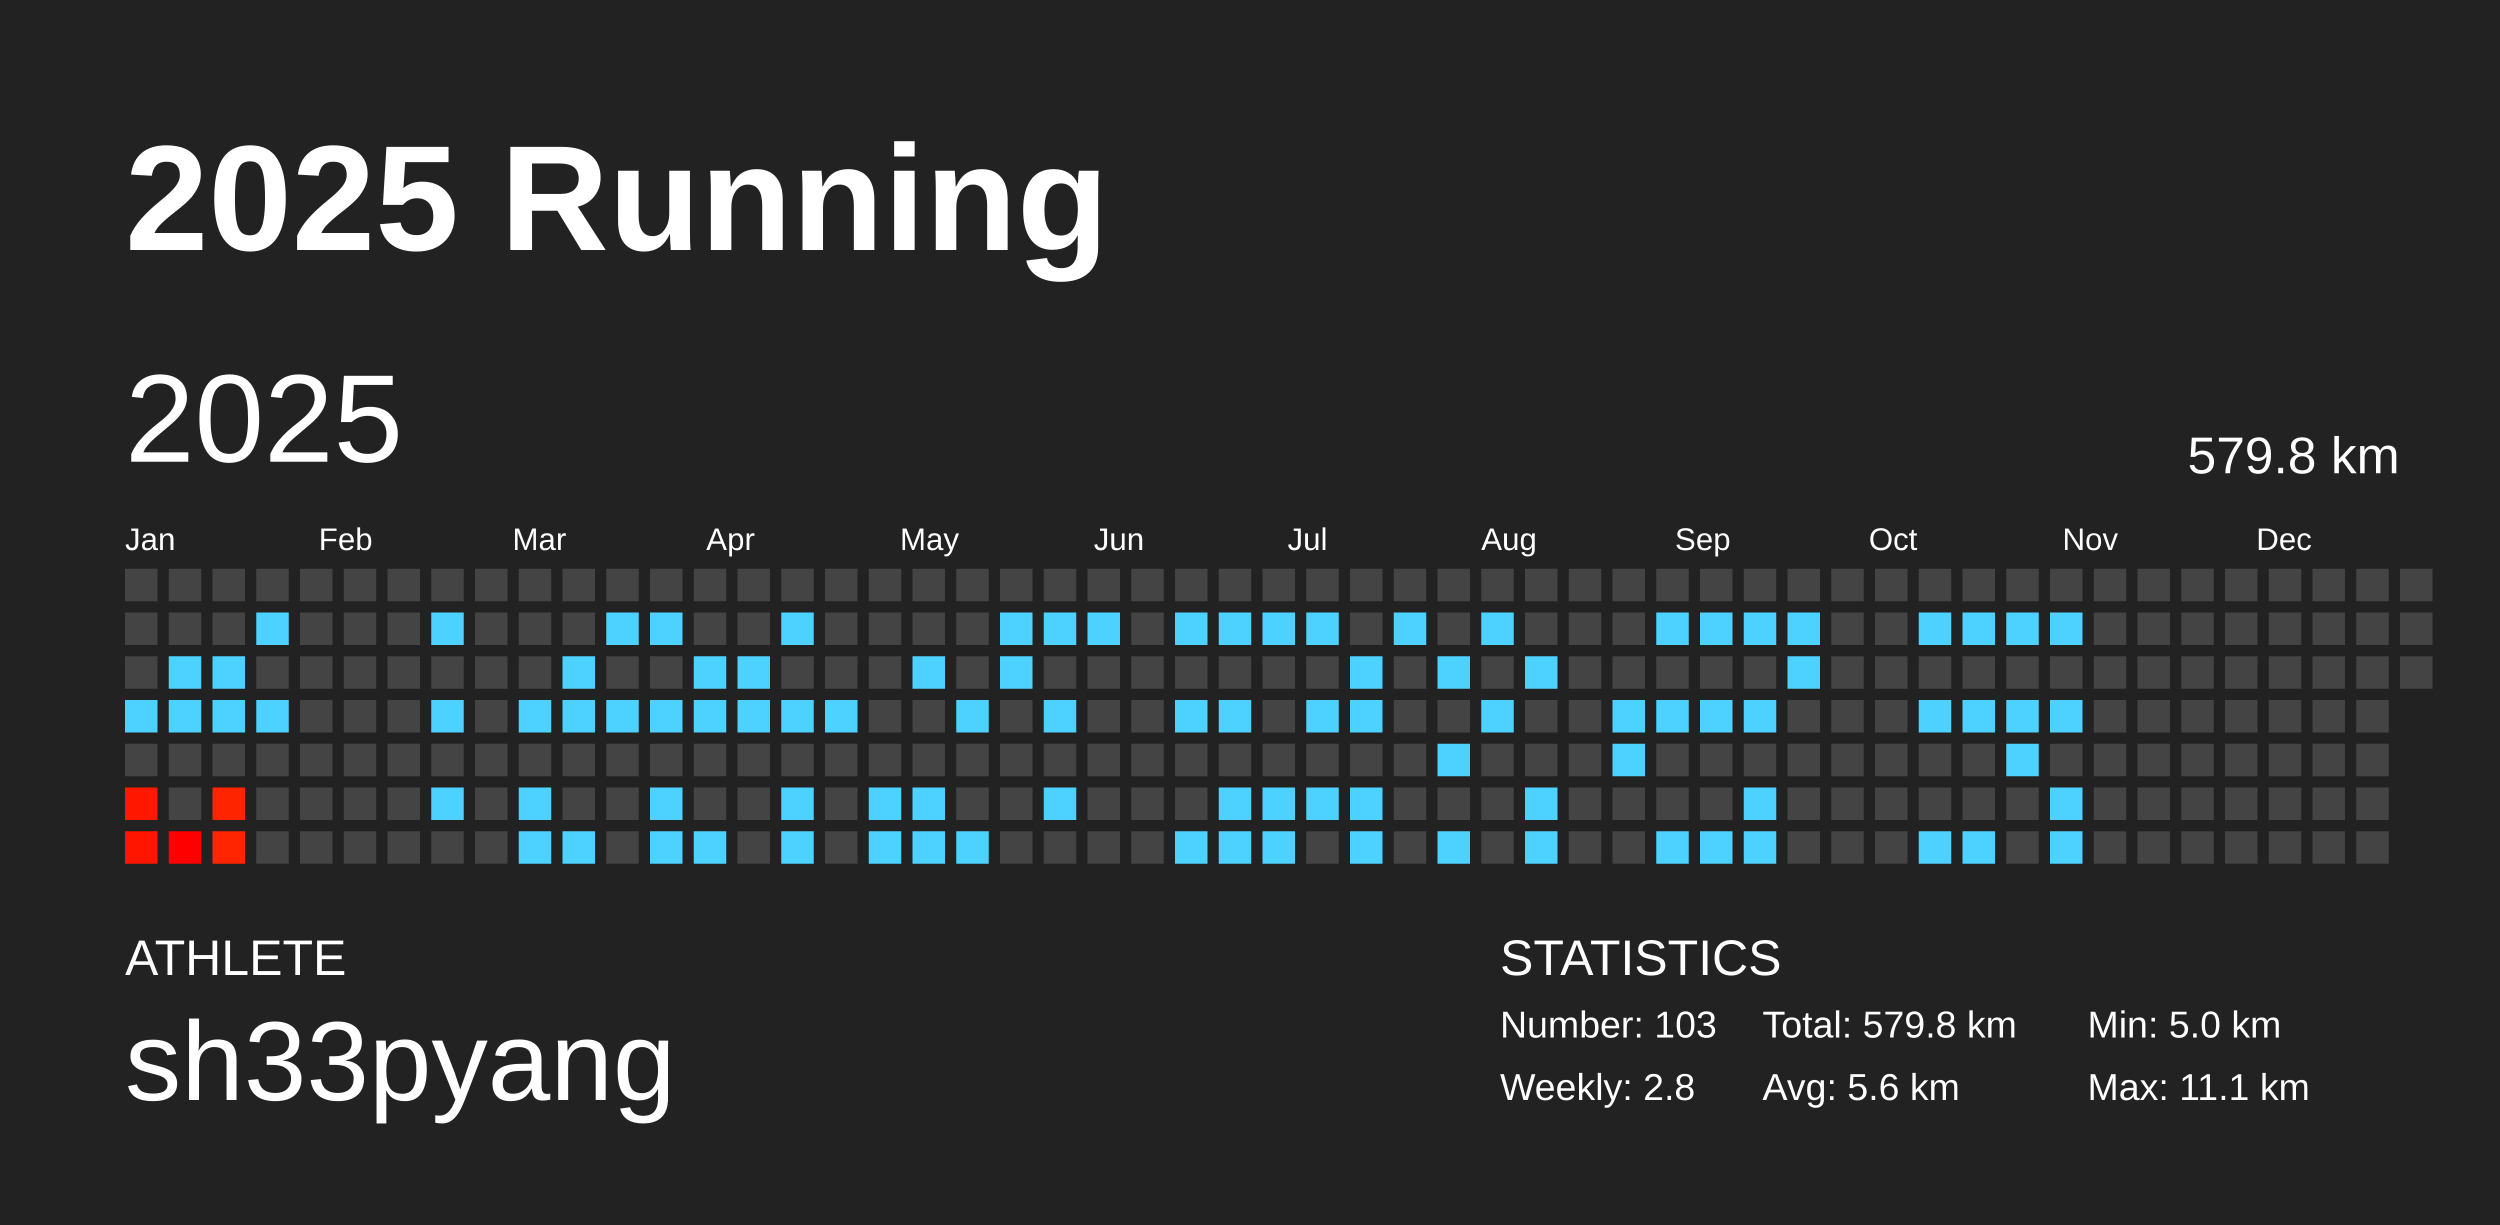
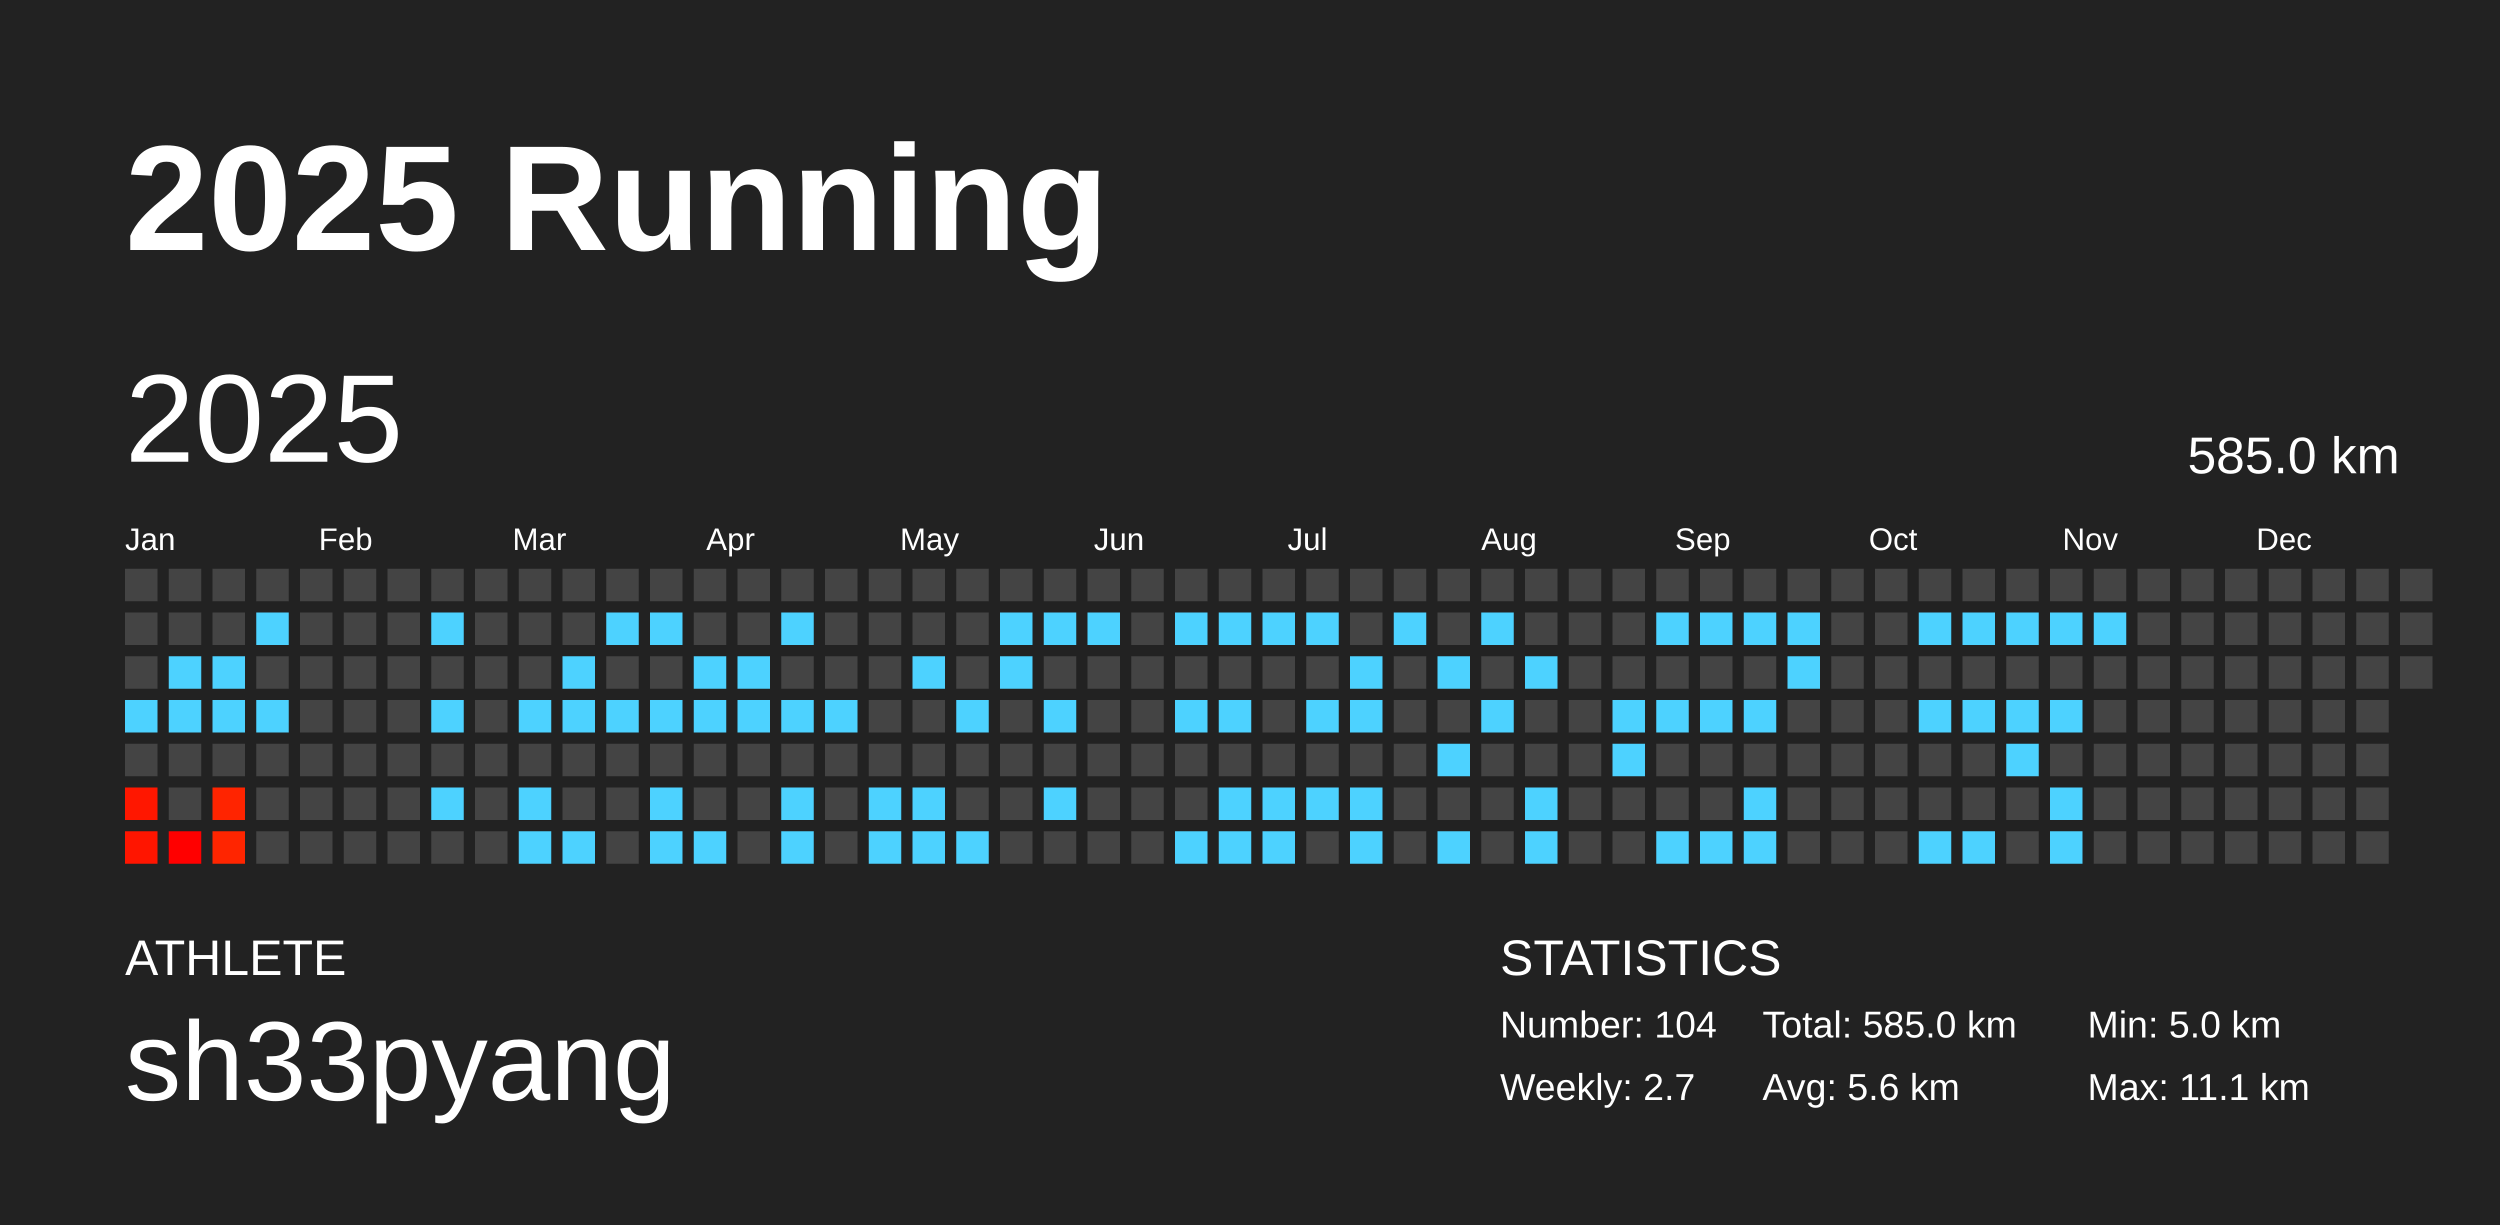
<svg xmlns="http://www.w3.org/2000/svg" baseProfile="full" height="98mm" version="1.1" viewBox="0,0,200,98" width="200mm">
  <defs />
  <rect fill="#222222" height="98" width="200" x="0" y="0" />
  <text fill="#FFFFFF" style="font-size:12px; font-family:Arial; font-weight:bold;" x="10" y="20">2025 Running</text>
  <text fill="#FFFFFF" style="font-size:4px; font-family:Arial" x="10" y="78">ATHLETE</text>
  <text fill="#FFFFFF" style="font-size:9px; font-family:Arial" x="10" y="88">sh33pyang</text>
  <text fill="#FFFFFF" style="font-size:4px; font-family:Arial" x="120" y="78">STATISTICS</text>
-   <text fill="#FFFFFF" style="font-size:3px; font-family:Arial" x="120" y="83">Number: 103</text>
-   <text fill="#FFFFFF" style="font-size:3px; font-family:Arial" x="120" y="88">Weekly: 2.8</text>
-   <text fill="#FFFFFF" style="font-size:3px; font-family:Arial" x="141" y="83">Total: 579.8 km</text>
+   <text fill="#FFFFFF" style="font-size:3px; font-family:Arial" x="120" y="83">Number: 104</text>
+   <text fill="#FFFFFF" style="font-size:3px; font-family:Arial" x="120" y="88">Weekly: 2.7</text>
+   <text fill="#FFFFFF" style="font-size:3px; font-family:Arial" x="141" y="83">Total: 585.0 km</text>
  <text fill="#FFFFFF" style="font-size:3px; font-family:Arial" x="141" y="88">Avg: 5.6 km</text>
  <text fill="#FFFFFF" style="font-size:3px; font-family:Arial" x="167" y="83">Min: 5.0 km</text>
  <text fill="#FFFFFF" style="font-size:3px; font-family:Arial" x="167" y="88">Max: 11.1 km</text>
  <text dominant-baseline="hanging" fill="#FFFFFF" style="font-size:10.0px; font-family:Arial;" x="10" y="30">2025</text>
-   <text dominant-baseline="hanging" fill="#FFFFFF" style="font-size:4.125px; font-family:Arial;" x="175" y="35">579.8 km</text>
+   <text dominant-baseline="hanging" fill="#FFFFFF" style="font-size:4.125px; font-family:Arial;" x="175" y="35">585.0 km</text>
  <text fill="#FFFFFF" style="font-size:2.5px; font-family:Arial" x="10.0" y="44">Jan</text>
  <text fill="#FFFFFF" style="font-size:2.5px; font-family:Arial" x="25.5" y="44">Feb</text>
  <text fill="#FFFFFF" style="font-size:2.5px; font-family:Arial" x="41.0" y="44">Mar</text>
  <text fill="#FFFFFF" style="font-size:2.5px; font-family:Arial" x="56.5" y="44">Apr</text>
  <text fill="#FFFFFF" style="font-size:2.5px; font-family:Arial" x="72.0" y="44">May</text>
  <text fill="#FFFFFF" style="font-size:2.5px; font-family:Arial" x="87.5" y="44">Jun</text>
  <text fill="#FFFFFF" style="font-size:2.5px; font-family:Arial" x="103.0" y="44">Jul</text>
  <text fill="#FFFFFF" style="font-size:2.5px; font-family:Arial" x="118.5" y="44">Aug</text>
  <text fill="#FFFFFF" style="font-size:2.5px; font-family:Arial" x="134.0" y="44">Sep</text>
  <text fill="#FFFFFF" style="font-size:2.5px; font-family:Arial" x="149.5" y="44">Oct</text>
  <text fill="#FFFFFF" style="font-size:2.5px; font-family:Arial" x="165.0" y="44">Nov</text>
  <text fill="#FFFFFF" style="font-size:2.5px; font-family:Arial" x="180.5" y="44">Dec</text>
  <rect fill="#444444" height="2.6" width="2.6" x="10.0" y="45.5" />
  <rect fill="#444444" height="2.6" width="2.6" x="10.0" y="49.0" />
  <rect fill="#444444" height="2.6" width="2.6" x="10.0" y="52.5" />
  <rect fill="#4dd2ff" height="2.6" width="2.6" x="10.0" y="56.0" />
  <rect fill="#444444" height="2.6" width="2.6" x="10.0" y="59.5" />
  <rect fill="#ff1700" height="2.6" width="2.6" x="10.0" y="63.0" />
  <rect fill="#ff1500" height="2.6" width="2.6" x="10.0" y="66.5" />
  <rect fill="#444444" height="2.6" width="2.6" x="13.5" y="45.5" />
  <rect fill="#444444" height="2.6" width="2.6" x="13.5" y="49.0" />
  <rect fill="#4dd2ff" height="2.6" width="2.6" x="13.5" y="52.5" />
  <rect fill="#4dd2ff" height="2.6" width="2.6" x="13.5" y="56.0" />
  <rect fill="#444444" height="2.6" width="2.6" x="13.5" y="59.5" />
  <rect fill="#444444" height="2.6" width="2.6" x="13.5" y="63.0" />
  <rect fill="#ff0000" height="2.6" width="2.6" x="13.5" y="66.5" />
  <rect fill="#444444" height="2.6" width="2.6" x="17.0" y="45.5" />
  <rect fill="#444444" height="2.6" width="2.6" x="17.0" y="49.0" />
  <rect fill="#4dd2ff" height="2.6" width="2.6" x="17.0" y="52.5" />
  <rect fill="#4dd2ff" height="2.6" width="2.6" x="17.0" y="56.0" />
  <rect fill="#444444" height="2.6" width="2.6" x="17.0" y="59.5" />
  <rect fill="#ff2400" height="2.6" width="2.6" x="17.0" y="63.0" />
  <rect fill="#ff2500" height="2.6" width="2.6" x="17.0" y="66.5" />
  <rect fill="#444444" height="2.6" width="2.6" x="20.5" y="45.5" />
  <rect fill="#4dd2ff" height="2.6" width="2.6" x="20.5" y="49.0" />
  <rect fill="#444444" height="2.6" width="2.6" x="20.5" y="52.5" />
  <rect fill="#4dd2ff" height="2.6" width="2.6" x="20.5" y="56.0" />
  <rect fill="#444444" height="2.6" width="2.6" x="20.5" y="59.5" />
  <rect fill="#444444" height="2.6" width="2.6" x="20.5" y="63.0" />
  <rect fill="#444444" height="2.6" width="2.6" x="20.5" y="66.5" />
  <rect fill="#444444" height="2.6" width="2.6" x="24.0" y="45.5" />
  <rect fill="#444444" height="2.6" width="2.6" x="24.0" y="49.0" />
  <rect fill="#444444" height="2.6" width="2.6" x="24.0" y="52.5" />
  <rect fill="#444444" height="2.6" width="2.6" x="24.0" y="56.0" />
  <rect fill="#444444" height="2.6" width="2.6" x="24.0" y="59.5" />
  <rect fill="#444444" height="2.6" width="2.6" x="24.0" y="63.0" />
  <rect fill="#444444" height="2.6" width="2.6" x="24.0" y="66.5" />
  <rect fill="#444444" height="2.6" width="2.6" x="27.5" y="45.5" />
  <rect fill="#444444" height="2.6" width="2.6" x="27.5" y="49.0" />
  <rect fill="#444444" height="2.6" width="2.6" x="27.5" y="52.5" />
  <rect fill="#444444" height="2.6" width="2.6" x="27.5" y="56.0" />
  <rect fill="#444444" height="2.6" width="2.6" x="27.5" y="59.5" />
  <rect fill="#444444" height="2.6" width="2.6" x="27.5" y="63.0" />
  <rect fill="#444444" height="2.6" width="2.6" x="27.5" y="66.5" />
  <rect fill="#444444" height="2.6" width="2.6" x="31.0" y="45.5" />
  <rect fill="#444444" height="2.6" width="2.6" x="31.0" y="49.0" />
  <rect fill="#444444" height="2.6" width="2.6" x="31.0" y="52.5" />
  <rect fill="#444444" height="2.6" width="2.6" x="31.0" y="56.0" />
  <rect fill="#444444" height="2.6" width="2.6" x="31.0" y="59.5" />
  <rect fill="#444444" height="2.6" width="2.6" x="31.0" y="63.0" />
  <rect fill="#444444" height="2.6" width="2.6" x="31.0" y="66.5" />
  <rect fill="#444444" height="2.6" width="2.6" x="34.5" y="45.5" />
  <rect fill="#4dd2ff" height="2.6" width="2.6" x="34.5" y="49.0" />
  <rect fill="#444444" height="2.6" width="2.6" x="34.5" y="52.5" />
  <rect fill="#4dd2ff" height="2.6" width="2.6" x="34.5" y="56.0" />
  <rect fill="#444444" height="2.6" width="2.6" x="34.5" y="59.5" />
  <rect fill="#4dd2ff" height="2.6" width="2.6" x="34.5" y="63.0" />
  <rect fill="#444444" height="2.6" width="2.6" x="34.5" y="66.5" />
  <rect fill="#444444" height="2.6" width="2.6" x="38.0" y="45.5" />
  <rect fill="#444444" height="2.6" width="2.6" x="38.0" y="49.0" />
  <rect fill="#444444" height="2.6" width="2.6" x="38.0" y="52.5" />
  <rect fill="#444444" height="2.6" width="2.6" x="38.0" y="56.0" />
  <rect fill="#444444" height="2.6" width="2.6" x="38.0" y="59.5" />
  <rect fill="#444444" height="2.6" width="2.6" x="38.0" y="63.0" />
  <rect fill="#444444" height="2.6" width="2.6" x="38.0" y="66.5" />
  <rect fill="#444444" height="2.6" width="2.6" x="41.5" y="45.5" />
  <rect fill="#444444" height="2.6" width="2.6" x="41.5" y="49.0" />
  <rect fill="#444444" height="2.6" width="2.6" x="41.5" y="52.5" />
  <rect fill="#4dd2ff" height="2.6" width="2.6" x="41.5" y="56.0" />
  <rect fill="#444444" height="2.6" width="2.6" x="41.5" y="59.5" />
  <rect fill="#4dd2ff" height="2.6" width="2.6" x="41.5" y="63.0" />
  <rect fill="#4dd2ff" height="2.6" width="2.6" x="41.5" y="66.5" />
  <rect fill="#444444" height="2.6" width="2.6" x="45.0" y="45.5" />
  <rect fill="#444444" height="2.6" width="2.6" x="45.0" y="49.0" />
  <rect fill="#4dd2ff" height="2.6" width="2.6" x="45.0" y="52.5" />
  <rect fill="#4dd2ff" height="2.6" width="2.6" x="45.0" y="56.0" />
  <rect fill="#444444" height="2.6" width="2.6" x="45.0" y="59.5" />
  <rect fill="#444444" height="2.6" width="2.6" x="45.0" y="63.0" />
  <rect fill="#4dd2ff" height="2.6" width="2.6" x="45.0" y="66.5" />
  <rect fill="#444444" height="2.6" width="2.6" x="48.5" y="45.5" />
  <rect fill="#4dd2ff" height="2.6" width="2.6" x="48.5" y="49.0" />
  <rect fill="#444444" height="2.6" width="2.6" x="48.5" y="52.5" />
  <rect fill="#4dd2ff" height="2.6" width="2.6" x="48.5" y="56.0" />
  <rect fill="#444444" height="2.6" width="2.6" x="48.5" y="59.5" />
  <rect fill="#444444" height="2.6" width="2.6" x="48.5" y="63.0" />
  <rect fill="#444444" height="2.6" width="2.6" x="48.5" y="66.5" />
  <rect fill="#444444" height="2.6" width="2.6" x="52.0" y="45.5" />
  <rect fill="#4dd2ff" height="2.6" width="2.6" x="52.0" y="49.0" />
  <rect fill="#444444" height="2.6" width="2.6" x="52.0" y="52.5" />
  <rect fill="#4dd2ff" height="2.6" width="2.6" x="52.0" y="56.0" />
  <rect fill="#444444" height="2.6" width="2.6" x="52.0" y="59.5" />
  <rect fill="#4dd2ff" height="2.6" width="2.6" x="52.0" y="63.0" />
  <rect fill="#4dd2ff" height="2.6" width="2.6" x="52.0" y="66.5" />
  <rect fill="#444444" height="2.6" width="2.6" x="55.5" y="45.5" />
  <rect fill="#444444" height="2.6" width="2.6" x="55.5" y="49.0" />
  <rect fill="#4dd2ff" height="2.6" width="2.6" x="55.5" y="52.5" />
  <rect fill="#4dd2ff" height="2.6" width="2.6" x="55.5" y="56.0" />
  <rect fill="#444444" height="2.6" width="2.6" x="55.5" y="59.5" />
  <rect fill="#444444" height="2.6" width="2.6" x="55.5" y="63.0" />
  <rect fill="#4dd2ff" height="2.6" width="2.6" x="55.5" y="66.5" />
  <rect fill="#444444" height="2.6" width="2.6" x="59.0" y="45.5" />
  <rect fill="#444444" height="2.6" width="2.6" x="59.0" y="49.0" />
  <rect fill="#4dd2ff" height="2.6" width="2.6" x="59.0" y="52.5" />
  <rect fill="#4dd2ff" height="2.6" width="2.6" x="59.0" y="56.0" />
  <rect fill="#444444" height="2.6" width="2.6" x="59.0" y="59.5" />
  <rect fill="#444444" height="2.6" width="2.6" x="59.0" y="63.0" />
  <rect fill="#444444" height="2.6" width="2.6" x="59.0" y="66.5" />
  <rect fill="#444444" height="2.6" width="2.6" x="62.5" y="45.5" />
  <rect fill="#4dd2ff" height="2.6" width="2.6" x="62.5" y="49.0" />
  <rect fill="#444444" height="2.6" width="2.6" x="62.5" y="52.5" />
  <rect fill="#4dd2ff" height="2.6" width="2.6" x="62.5" y="56.0" />
  <rect fill="#444444" height="2.6" width="2.6" x="62.5" y="59.5" />
  <rect fill="#4dd2ff" height="2.6" width="2.6" x="62.5" y="63.0" />
  <rect fill="#4dd2ff" height="2.6" width="2.6" x="62.5" y="66.5" />
  <rect fill="#444444" height="2.6" width="2.6" x="66.0" y="45.5" />
  <rect fill="#444444" height="2.6" width="2.6" x="66.0" y="49.0" />
  <rect fill="#444444" height="2.6" width="2.6" x="66.0" y="52.5" />
  <rect fill="#4dd2ff" height="2.6" width="2.6" x="66.0" y="56.0" />
  <rect fill="#444444" height="2.6" width="2.6" x="66.0" y="59.5" />
  <rect fill="#444444" height="2.6" width="2.6" x="66.0" y="63.0" />
  <rect fill="#444444" height="2.6" width="2.6" x="66.0" y="66.5" />
  <rect fill="#444444" height="2.6" width="2.6" x="69.5" y="45.5" />
  <rect fill="#444444" height="2.6" width="2.6" x="69.5" y="49.0" />
  <rect fill="#444444" height="2.6" width="2.6" x="69.5" y="52.5" />
  <rect fill="#444444" height="2.6" width="2.6" x="69.5" y="56.0" />
  <rect fill="#444444" height="2.6" width="2.6" x="69.5" y="59.5" />
  <rect fill="#4dd2ff" height="2.6" width="2.6" x="69.5" y="63.0" />
  <rect fill="#4dd2ff" height="2.6" width="2.6" x="69.5" y="66.5" />
  <rect fill="#444444" height="2.6" width="2.6" x="73.0" y="45.5" />
  <rect fill="#444444" height="2.6" width="2.6" x="73.0" y="49.0" />
  <rect fill="#4dd2ff" height="2.6" width="2.6" x="73.0" y="52.5" />
  <rect fill="#444444" height="2.6" width="2.6" x="73.0" y="56.0" />
  <rect fill="#444444" height="2.6" width="2.6" x="73.0" y="59.5" />
  <rect fill="#4dd2ff" height="2.6" width="2.6" x="73.0" y="63.0" />
  <rect fill="#4dd2ff" height="2.6" width="2.6" x="73.0" y="66.5" />
  <rect fill="#444444" height="2.6" width="2.6" x="76.5" y="45.5" />
  <rect fill="#444444" height="2.6" width="2.6" x="76.5" y="49.0" />
  <rect fill="#444444" height="2.6" width="2.6" x="76.5" y="52.5" />
  <rect fill="#4dd2ff" height="2.6" width="2.6" x="76.5" y="56.0" />
  <rect fill="#444444" height="2.6" width="2.6" x="76.5" y="59.5" />
  <rect fill="#444444" height="2.6" width="2.6" x="76.5" y="63.0" />
  <rect fill="#4dd2ff" height="2.6" width="2.6" x="76.5" y="66.5" />
  <rect fill="#444444" height="2.6" width="2.6" x="80.0" y="45.5" />
  <rect fill="#4dd2ff" height="2.6" width="2.6" x="80.0" y="49.0" />
  <rect fill="#4dd2ff" height="2.6" width="2.6" x="80.0" y="52.5" />
  <rect fill="#444444" height="2.6" width="2.6" x="80.0" y="56.0" />
  <rect fill="#444444" height="2.6" width="2.6" x="80.0" y="59.5" />
  <rect fill="#444444" height="2.6" width="2.6" x="80.0" y="63.0" />
  <rect fill="#444444" height="2.6" width="2.6" x="80.0" y="66.5" />
  <rect fill="#444444" height="2.6" width="2.6" x="83.5" y="45.5" />
  <rect fill="#4dd2ff" height="2.6" width="2.6" x="83.5" y="49.0" />
  <rect fill="#444444" height="2.6" width="2.6" x="83.5" y="52.5" />
  <rect fill="#4dd2ff" height="2.6" width="2.6" x="83.5" y="56.0" />
  <rect fill="#444444" height="2.6" width="2.6" x="83.5" y="59.5" />
  <rect fill="#4dd2ff" height="2.6" width="2.6" x="83.5" y="63.0" />
  <rect fill="#444444" height="2.6" width="2.6" x="83.5" y="66.5" />
  <rect fill="#444444" height="2.6" width="2.6" x="87.0" y="45.5" />
  <rect fill="#4dd2ff" height="2.6" width="2.6" x="87.0" y="49.0" />
  <rect fill="#444444" height="2.6" width="2.6" x="87.0" y="52.5" />
  <rect fill="#444444" height="2.6" width="2.6" x="87.0" y="56.0" />
  <rect fill="#444444" height="2.6" width="2.6" x="87.0" y="59.5" />
  <rect fill="#444444" height="2.6" width="2.6" x="87.0" y="63.0" />
  <rect fill="#444444" height="2.6" width="2.6" x="87.0" y="66.5" />
  <rect fill="#444444" height="2.6" width="2.6" x="90.5" y="45.5" />
  <rect fill="#444444" height="2.6" width="2.6" x="90.5" y="49.0" />
  <rect fill="#444444" height="2.6" width="2.6" x="90.5" y="52.5" />
  <rect fill="#444444" height="2.6" width="2.6" x="90.5" y="56.0" />
  <rect fill="#444444" height="2.6" width="2.6" x="90.5" y="59.5" />
  <rect fill="#444444" height="2.6" width="2.6" x="90.5" y="63.0" />
  <rect fill="#444444" height="2.6" width="2.6" x="90.5" y="66.5" />
  <rect fill="#444444" height="2.6" width="2.6" x="94.0" y="45.5" />
  <rect fill="#4dd2ff" height="2.6" width="2.6" x="94.0" y="49.0" />
  <rect fill="#444444" height="2.6" width="2.6" x="94.0" y="52.5" />
  <rect fill="#4dd2ff" height="2.6" width="2.6" x="94.0" y="56.0" />
  <rect fill="#444444" height="2.6" width="2.6" x="94.0" y="59.5" />
  <rect fill="#444444" height="2.6" width="2.6" x="94.0" y="63.0" />
  <rect fill="#4dd2ff" height="2.6" width="2.6" x="94.0" y="66.5" />
  <rect fill="#444444" height="2.6" width="2.6" x="97.5" y="45.5" />
  <rect fill="#4dd2ff" height="2.6" width="2.6" x="97.5" y="49.0" />
  <rect fill="#444444" height="2.6" width="2.6" x="97.5" y="52.5" />
  <rect fill="#4dd2ff" height="2.6" width="2.6" x="97.5" y="56.0" />
  <rect fill="#444444" height="2.6" width="2.6" x="97.5" y="59.5" />
  <rect fill="#4dd2ff" height="2.6" width="2.6" x="97.5" y="63.0" />
  <rect fill="#4dd2ff" height="2.6" width="2.6" x="97.5" y="66.5" />
  <rect fill="#444444" height="2.6" width="2.6" x="101.0" y="45.5" />
  <rect fill="#4dd2ff" height="2.6" width="2.6" x="101.0" y="49.0" />
  <rect fill="#444444" height="2.6" width="2.6" x="101.0" y="52.5" />
  <rect fill="#444444" height="2.6" width="2.6" x="101.0" y="56.0" />
  <rect fill="#444444" height="2.6" width="2.6" x="101.0" y="59.5" />
  <rect fill="#4dd2ff" height="2.6" width="2.6" x="101.0" y="63.0" />
  <rect fill="#4dd2ff" height="2.6" width="2.6" x="101.0" y="66.5" />
  <rect fill="#444444" height="2.6" width="2.6" x="104.5" y="45.5" />
  <rect fill="#4dd2ff" height="2.6" width="2.6" x="104.5" y="49.0" />
  <rect fill="#444444" height="2.6" width="2.6" x="104.5" y="52.5" />
  <rect fill="#4dd2ff" height="2.6" width="2.6" x="104.5" y="56.0" />
  <rect fill="#444444" height="2.6" width="2.6" x="104.5" y="59.5" />
  <rect fill="#4dd2ff" height="2.6" width="2.6" x="104.5" y="63.0" />
  <rect fill="#444444" height="2.6" width="2.6" x="104.5" y="66.5" />
  <rect fill="#444444" height="2.6" width="2.6" x="108.0" y="45.5" />
  <rect fill="#444444" height="2.6" width="2.6" x="108.0" y="49.0" />
  <rect fill="#4dd2ff" height="2.6" width="2.6" x="108.0" y="52.5" />
  <rect fill="#4dd2ff" height="2.6" width="2.6" x="108.0" y="56.0" />
  <rect fill="#444444" height="2.6" width="2.6" x="108.0" y="59.5" />
  <rect fill="#4dd2ff" height="2.6" width="2.6" x="108.0" y="63.0" />
  <rect fill="#4dd2ff" height="2.6" width="2.6" x="108.0" y="66.5" />
  <rect fill="#444444" height="2.6" width="2.6" x="111.5" y="45.5" />
  <rect fill="#4dd2ff" height="2.6" width="2.6" x="111.5" y="49.0" />
  <rect fill="#444444" height="2.6" width="2.6" x="111.5" y="52.5" />
  <rect fill="#444444" height="2.6" width="2.6" x="111.5" y="56.0" />
  <rect fill="#444444" height="2.6" width="2.6" x="111.5" y="59.5" />
  <rect fill="#444444" height="2.6" width="2.6" x="111.5" y="63.0" />
  <rect fill="#444444" height="2.6" width="2.6" x="111.5" y="66.5" />
  <rect fill="#444444" height="2.6" width="2.6" x="115.0" y="45.5" />
  <rect fill="#444444" height="2.6" width="2.6" x="115.0" y="49.0" />
  <rect fill="#4dd2ff" height="2.6" width="2.6" x="115.0" y="52.5" />
  <rect fill="#444444" height="2.6" width="2.6" x="115.0" y="56.0" />
  <rect fill="#4dd2ff" height="2.6" width="2.6" x="115.0" y="59.5" />
  <rect fill="#444444" height="2.6" width="2.6" x="115.0" y="63.0" />
  <rect fill="#4dd2ff" height="2.6" width="2.6" x="115.0" y="66.5" />
  <rect fill="#444444" height="2.6" width="2.6" x="118.5" y="45.5" />
  <rect fill="#4dd2ff" height="2.6" width="2.6" x="118.5" y="49.0" />
  <rect fill="#444444" height="2.6" width="2.6" x="118.5" y="52.5" />
  <rect fill="#4dd2ff" height="2.6" width="2.6" x="118.5" y="56.0" />
  <rect fill="#444444" height="2.6" width="2.6" x="118.5" y="59.5" />
  <rect fill="#444444" height="2.6" width="2.6" x="118.5" y="63.0" />
  <rect fill="#444444" height="2.6" width="2.6" x="118.5" y="66.5" />
  <rect fill="#444444" height="2.6" width="2.6" x="122.0" y="45.5" />
  <rect fill="#444444" height="2.6" width="2.6" x="122.0" y="49.0" />
  <rect fill="#4dd2ff" height="2.6" width="2.6" x="122.0" y="52.5" />
  <rect fill="#444444" height="2.6" width="2.6" x="122.0" y="56.0" />
  <rect fill="#444444" height="2.6" width="2.6" x="122.0" y="59.5" />
  <rect fill="#4dd2ff" height="2.6" width="2.6" x="122.0" y="63.0" />
  <rect fill="#4dd2ff" height="2.6" width="2.6" x="122.0" y="66.5" />
  <rect fill="#444444" height="2.6" width="2.6" x="125.5" y="45.5" />
  <rect fill="#444444" height="2.6" width="2.6" x="125.5" y="49.0" />
  <rect fill="#444444" height="2.6" width="2.6" x="125.5" y="52.5" />
  <rect fill="#444444" height="2.6" width="2.6" x="125.5" y="56.0" />
  <rect fill="#444444" height="2.6" width="2.6" x="125.5" y="59.5" />
  <rect fill="#444444" height="2.6" width="2.6" x="125.5" y="63.0" />
  <rect fill="#444444" height="2.6" width="2.6" x="125.5" y="66.5" />
  <rect fill="#444444" height="2.6" width="2.6" x="129.0" y="45.5" />
  <rect fill="#444444" height="2.6" width="2.6" x="129.0" y="49.0" />
  <rect fill="#444444" height="2.6" width="2.6" x="129.0" y="52.5" />
  <rect fill="#4dd2ff" height="2.6" width="2.6" x="129.0" y="56.0" />
  <rect fill="#4dd2ff" height="2.6" width="2.6" x="129.0" y="59.5" />
  <rect fill="#444444" height="2.6" width="2.6" x="129.0" y="63.0" />
  <rect fill="#444444" height="2.6" width="2.6" x="129.0" y="66.5" />
  <rect fill="#444444" height="2.6" width="2.6" x="132.5" y="45.5" />
  <rect fill="#4dd2ff" height="2.6" width="2.6" x="132.5" y="49.0" />
  <rect fill="#444444" height="2.6" width="2.6" x="132.5" y="52.5" />
  <rect fill="#4dd2ff" height="2.6" width="2.6" x="132.5" y="56.0" />
  <rect fill="#444444" height="2.6" width="2.6" x="132.5" y="59.5" />
  <rect fill="#444444" height="2.6" width="2.6" x="132.5" y="63.0" />
  <rect fill="#4dd2ff" height="2.6" width="2.6" x="132.5" y="66.5" />
  <rect fill="#444444" height="2.6" width="2.6" x="136.0" y="45.5" />
  <rect fill="#4dd2ff" height="2.6" width="2.6" x="136.0" y="49.0" />
  <rect fill="#444444" height="2.6" width="2.6" x="136.0" y="52.5" />
  <rect fill="#4dd2ff" height="2.6" width="2.6" x="136.0" y="56.0" />
  <rect fill="#444444" height="2.6" width="2.6" x="136.0" y="59.5" />
  <rect fill="#444444" height="2.6" width="2.6" x="136.0" y="63.0" />
  <rect fill="#4dd2ff" height="2.6" width="2.6" x="136.0" y="66.5" />
  <rect fill="#444444" height="2.6" width="2.6" x="139.5" y="45.5" />
  <rect fill="#4dd2ff" height="2.6" width="2.6" x="139.5" y="49.0" />
  <rect fill="#444444" height="2.6" width="2.6" x="139.5" y="52.5" />
  <rect fill="#4dd2ff" height="2.6" width="2.6" x="139.5" y="56.0" />
  <rect fill="#444444" height="2.6" width="2.6" x="139.5" y="59.5" />
  <rect fill="#4dd2ff" height="2.6" width="2.6" x="139.5" y="63.0" />
  <rect fill="#4dd2ff" height="2.6" width="2.6" x="139.5" y="66.5" />
  <rect fill="#444444" height="2.6" width="2.6" x="143.0" y="45.5" />
  <rect fill="#4dd2ff" height="2.6" width="2.6" x="143.0" y="49.0" />
  <rect fill="#4dd2ff" height="2.6" width="2.6" x="143.0" y="52.5" />
  <rect fill="#444444" height="2.6" width="2.6" x="143.0" y="56.0" />
  <rect fill="#444444" height="2.6" width="2.6" x="143.0" y="59.5" />
  <rect fill="#444444" height="2.6" width="2.6" x="143.0" y="63.0" />
  <rect fill="#444444" height="2.6" width="2.6" x="143.0" y="66.5" />
  <rect fill="#444444" height="2.6" width="2.6" x="146.5" y="45.5" />
  <rect fill="#444444" height="2.6" width="2.6" x="146.5" y="49.0" />
  <rect fill="#444444" height="2.6" width="2.6" x="146.5" y="52.5" />
  <rect fill="#444444" height="2.6" width="2.6" x="146.5" y="56.0" />
  <rect fill="#444444" height="2.6" width="2.6" x="146.5" y="59.5" />
  <rect fill="#444444" height="2.6" width="2.6" x="146.5" y="63.0" />
  <rect fill="#444444" height="2.6" width="2.6" x="146.5" y="66.5" />
  <rect fill="#444444" height="2.6" width="2.6" x="150.0" y="45.5" />
  <rect fill="#444444" height="2.6" width="2.6" x="150.0" y="49.0" />
  <rect fill="#444444" height="2.6" width="2.6" x="150.0" y="52.5" />
  <rect fill="#444444" height="2.6" width="2.6" x="150.0" y="56.0" />
  <rect fill="#444444" height="2.6" width="2.6" x="150.0" y="59.5" />
  <rect fill="#444444" height="2.6" width="2.6" x="150.0" y="63.0" />
  <rect fill="#444444" height="2.6" width="2.6" x="150.0" y="66.5" />
  <rect fill="#444444" height="2.6" width="2.6" x="153.5" y="45.5" />
  <rect fill="#4dd2ff" height="2.6" width="2.6" x="153.5" y="49.0" />
  <rect fill="#444444" height="2.6" width="2.6" x="153.5" y="52.5" />
  <rect fill="#4dd2ff" height="2.6" width="2.6" x="153.5" y="56.0" />
  <rect fill="#444444" height="2.6" width="2.6" x="153.5" y="59.5" />
  <rect fill="#444444" height="2.6" width="2.6" x="153.5" y="63.0" />
  <rect fill="#4dd2ff" height="2.6" width="2.6" x="153.5" y="66.5" />
  <rect fill="#444444" height="2.6" width="2.6" x="157.0" y="45.5" />
  <rect fill="#4dd2ff" height="2.6" width="2.6" x="157.0" y="49.0" />
  <rect fill="#444444" height="2.6" width="2.6" x="157.0" y="52.5" />
  <rect fill="#4dd2ff" height="2.6" width="2.6" x="157.0" y="56.0" />
  <rect fill="#444444" height="2.6" width="2.6" x="157.0" y="59.5" />
  <rect fill="#444444" height="2.6" width="2.6" x="157.0" y="63.0" />
  <rect fill="#4dd2ff" height="2.6" width="2.6" x="157.0" y="66.5" />
  <rect fill="#444444" height="2.6" width="2.6" x="160.5" y="45.5" />
  <rect fill="#4dd2ff" height="2.6" width="2.6" x="160.5" y="49.0" />
  <rect fill="#444444" height="2.6" width="2.6" x="160.5" y="52.5" />
  <rect fill="#4dd2ff" height="2.6" width="2.6" x="160.5" y="56.0" />
  <rect fill="#4dd2ff" height="2.6" width="2.6" x="160.5" y="59.5" />
  <rect fill="#444444" height="2.6" width="2.6" x="160.5" y="63.0" />
  <rect fill="#444444" height="2.6" width="2.6" x="160.5" y="66.5" />
  <rect fill="#444444" height="2.6" width="2.6" x="164.0" y="45.5" />
  <rect fill="#4dd2ff" height="2.6" width="2.6" x="164.0" y="49.0" />
  <rect fill="#444444" height="2.6" width="2.6" x="164.0" y="52.5" />
  <rect fill="#4dd2ff" height="2.6" width="2.6" x="164.0" y="56.0" />
  <rect fill="#444444" height="2.6" width="2.6" x="164.0" y="59.5" />
  <rect fill="#4dd2ff" height="2.6" width="2.6" x="164.0" y="63.0" />
  <rect fill="#4dd2ff" height="2.6" width="2.6" x="164.0" y="66.5" />
  <rect fill="#444444" height="2.6" width="2.6" x="167.5" y="45.5" />
-   <rect fill="#444444" height="2.6" width="2.6" x="167.5" y="49.0" />
+   <rect fill="#4dd2ff" height="2.6" width="2.6" x="167.5" y="49.0" />
  <rect fill="#444444" height="2.6" width="2.6" x="167.5" y="52.5" />
  <rect fill="#444444" height="2.6" width="2.6" x="167.5" y="56.0" />
  <rect fill="#444444" height="2.6" width="2.6" x="167.5" y="59.5" />
  <rect fill="#444444" height="2.6" width="2.6" x="167.5" y="63.0" />
  <rect fill="#444444" height="2.6" width="2.6" x="167.5" y="66.5" />
  <rect fill="#444444" height="2.6" width="2.6" x="171.0" y="45.5" />
  <rect fill="#444444" height="2.6" width="2.6" x="171.0" y="49.0" />
  <rect fill="#444444" height="2.6" width="2.6" x="171.0" y="52.5" />
  <rect fill="#444444" height="2.6" width="2.6" x="171.0" y="56.0" />
  <rect fill="#444444" height="2.6" width="2.6" x="171.0" y="59.5" />
  <rect fill="#444444" height="2.6" width="2.6" x="171.0" y="63.0" />
  <rect fill="#444444" height="2.6" width="2.6" x="171.0" y="66.5" />
  <rect fill="#444444" height="2.6" width="2.6" x="174.5" y="45.5" />
  <rect fill="#444444" height="2.6" width="2.6" x="174.5" y="49.0" />
  <rect fill="#444444" height="2.6" width="2.6" x="174.5" y="52.5" />
  <rect fill="#444444" height="2.6" width="2.6" x="174.5" y="56.0" />
  <rect fill="#444444" height="2.6" width="2.6" x="174.5" y="59.5" />
  <rect fill="#444444" height="2.6" width="2.6" x="174.5" y="63.0" />
  <rect fill="#444444" height="2.6" width="2.6" x="174.5" y="66.5" />
  <rect fill="#444444" height="2.6" width="2.6" x="178.0" y="45.5" />
  <rect fill="#444444" height="2.6" width="2.6" x="178.0" y="49.0" />
  <rect fill="#444444" height="2.6" width="2.6" x="178.0" y="52.5" />
  <rect fill="#444444" height="2.6" width="2.6" x="178.0" y="56.0" />
  <rect fill="#444444" height="2.6" width="2.6" x="178.0" y="59.5" />
  <rect fill="#444444" height="2.6" width="2.6" x="178.0" y="63.0" />
  <rect fill="#444444" height="2.6" width="2.6" x="178.0" y="66.5" />
  <rect fill="#444444" height="2.6" width="2.6" x="181.5" y="45.5" />
  <rect fill="#444444" height="2.6" width="2.6" x="181.5" y="49.0" />
  <rect fill="#444444" height="2.6" width="2.6" x="181.5" y="52.5" />
  <rect fill="#444444" height="2.6" width="2.6" x="181.5" y="56.0" />
  <rect fill="#444444" height="2.6" width="2.6" x="181.5" y="59.5" />
  <rect fill="#444444" height="2.6" width="2.6" x="181.5" y="63.0" />
  <rect fill="#444444" height="2.6" width="2.6" x="181.5" y="66.5" />
  <rect fill="#444444" height="2.6" width="2.6" x="185.0" y="45.5" />
  <rect fill="#444444" height="2.6" width="2.6" x="185.0" y="49.0" />
  <rect fill="#444444" height="2.6" width="2.6" x="185.0" y="52.5" />
  <rect fill="#444444" height="2.6" width="2.6" x="185.0" y="56.0" />
  <rect fill="#444444" height="2.6" width="2.6" x="185.0" y="59.5" />
  <rect fill="#444444" height="2.6" width="2.6" x="185.0" y="63.0" />
  <rect fill="#444444" height="2.6" width="2.6" x="185.0" y="66.5" />
  <rect fill="#444444" height="2.6" width="2.6" x="188.5" y="45.5" />
  <rect fill="#444444" height="2.6" width="2.6" x="188.5" y="49.0" />
  <rect fill="#444444" height="2.6" width="2.6" x="188.5" y="52.5" />
  <rect fill="#444444" height="2.6" width="2.6" x="188.5" y="56.0" />
  <rect fill="#444444" height="2.6" width="2.6" x="188.5" y="59.5" />
  <rect fill="#444444" height="2.6" width="2.6" x="188.5" y="63.0" />
  <rect fill="#444444" height="2.6" width="2.6" x="188.5" y="66.5" />
  <rect fill="#444444" height="2.6" width="2.6" x="192.0" y="45.5" />
  <rect fill="#444444" height="2.6" width="2.6" x="192.0" y="49.0" />
  <rect fill="#444444" height="2.6" width="2.6" x="192.0" y="52.5" />
</svg>
